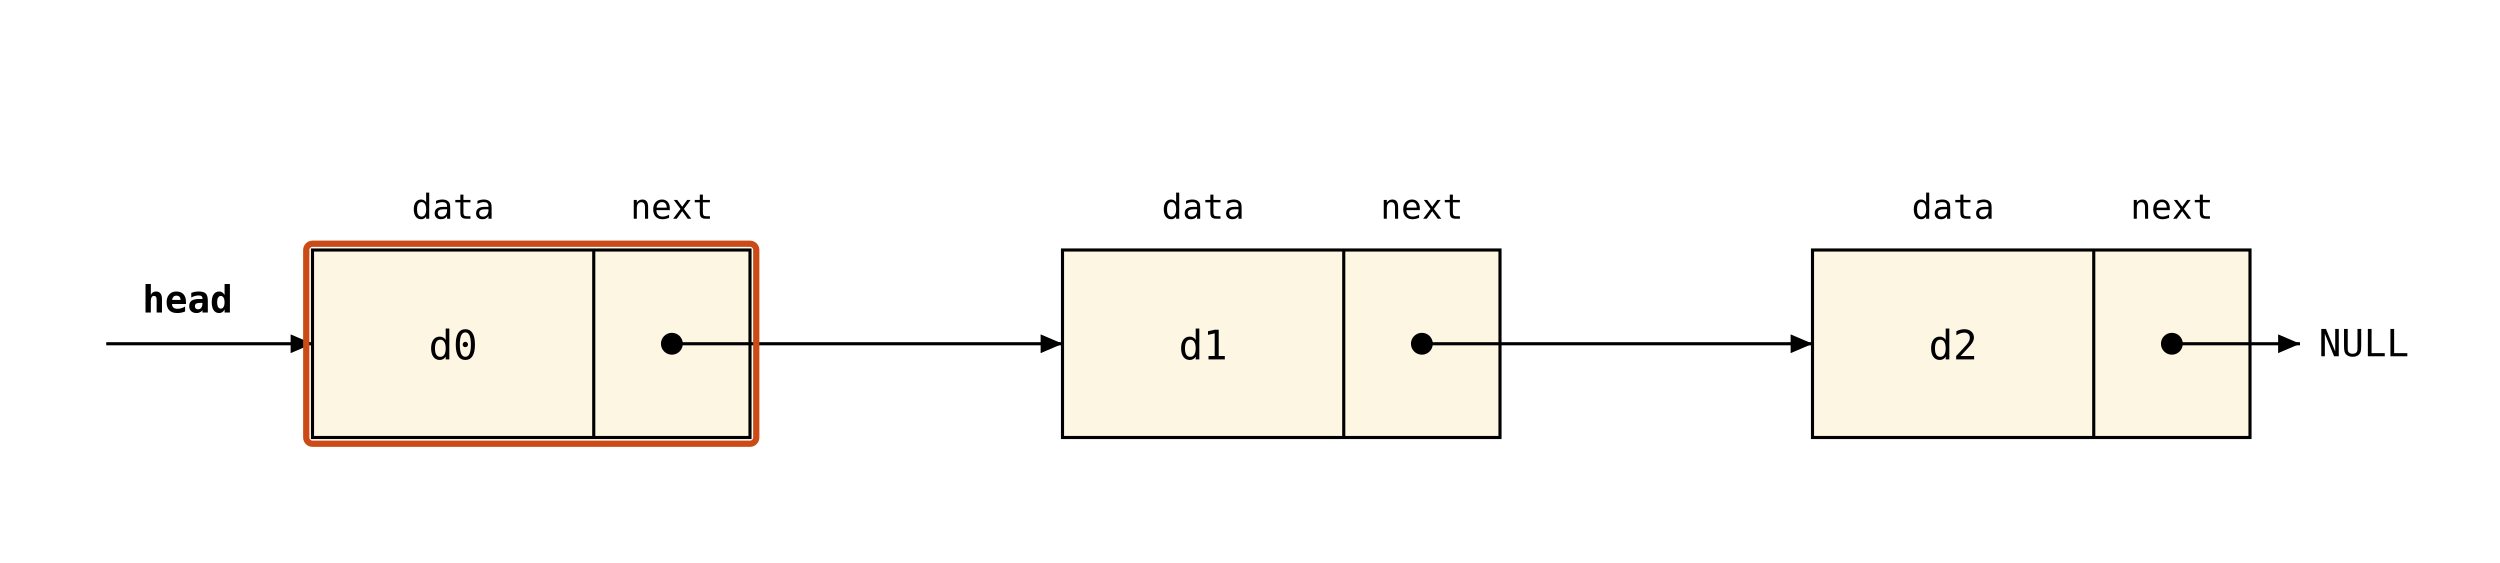
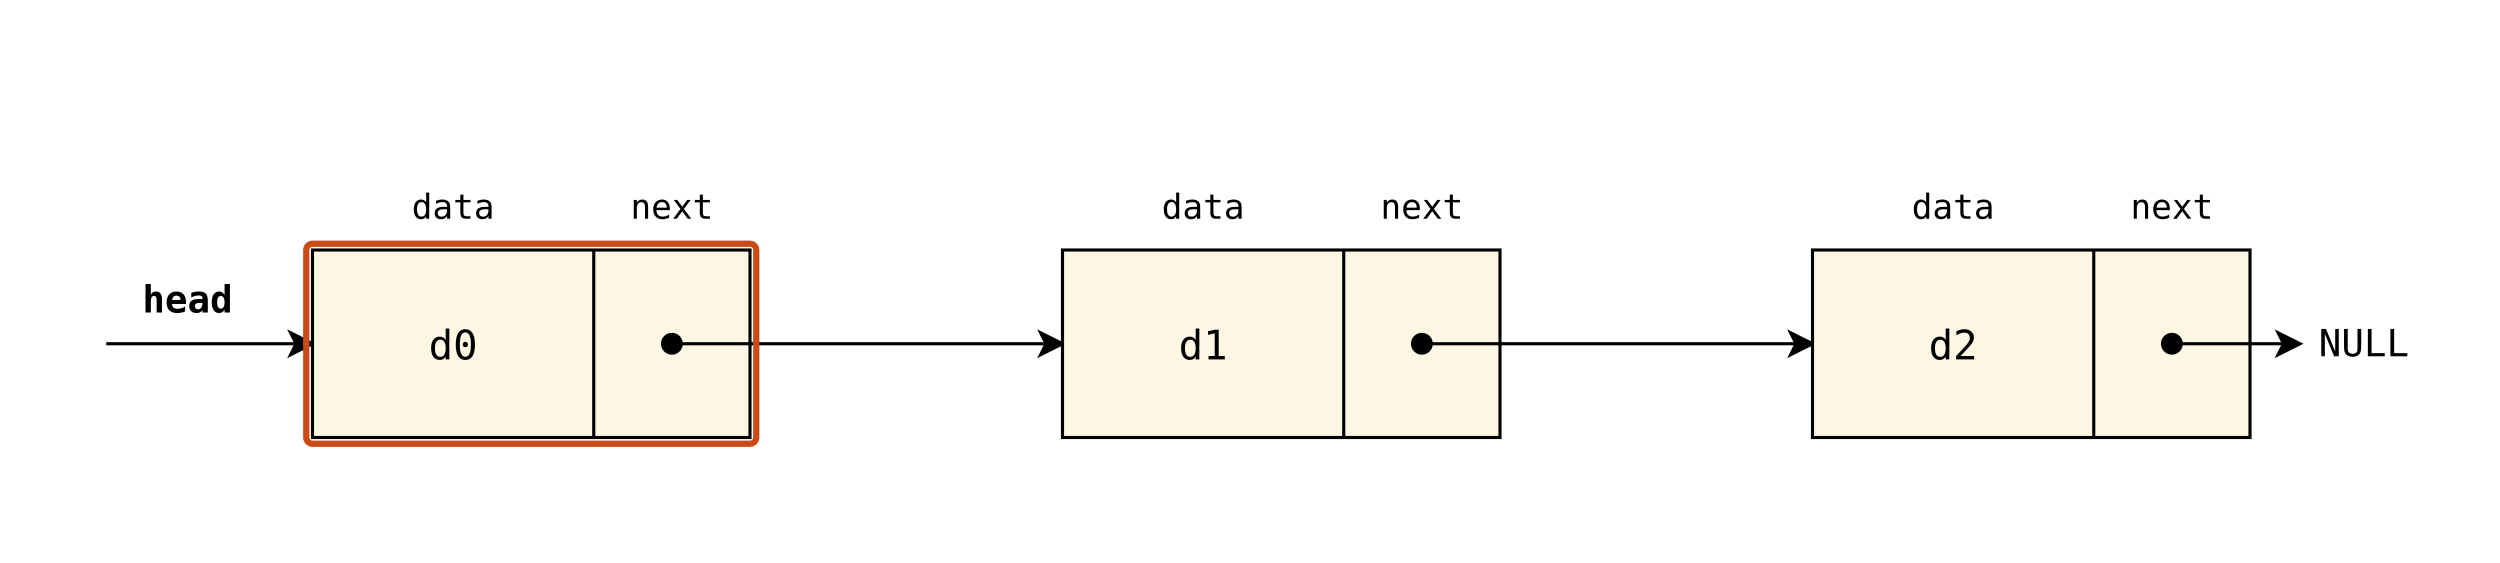
<svg xmlns="http://www.w3.org/2000/svg" version="1.1" width="800px" height="180px" viewBox="0 0 800 180" style="background: transparent; background-color: transparent; color-scheme: light dark;" font-family="Helvetica">
  <style>
    .box  { fill: #fdf6e3; stroke: #000000; stroke-width: 1;
            fill: light-dark(#fdf6e3, #201a0a); stroke: light-dark(#000000, #ffffff); }
    .div  { stroke: #000000; stroke-width: 1;
            stroke: light-dark(#000000, #ffffff); }
    .dot  { fill: #000000; fill: light-dark(#000000, #ffffff); }
-     .ah   { fill: #000000; fill: light-dark(#000000, #ffffff); }
+     .ah   { fill: #000000; stroke: #000000; stroke-width: 1;
+             fill: light-dark(#000000, #ffffff); stroke: light-dark(#000000, #ffffff); }
    .val  { fill: #000000; font-size: 13px; text-anchor: middle; font-family: monospace;
            fill: light-dark(#000000, #ffffff); }
    .lbl  { fill: #000000; font-size: 11px; text-anchor: middle;
            fill: light-dark(#000000, #ffffff); }
    .ptr  { fill: #000000; font-size: 12px; text-anchor: middle; font-weight: bold;
            fill: light-dark(#000000, #ffffff); }
    .nul  { fill: #000000; font-size: 12px; text-anchor: start; font-family: monospace;
            fill: light-dark(#000000, #ffffff); }

    /* traversal cursor: walks the chain by following the next pointer */
    .cursor { fill: none; stroke: #cb4b16; stroke-width: 2;
              stroke: light-dark(#cb4b16, #eb7a4a);
              animation: walk 6s ease-in-out infinite; }

    @keyframes walk {
        0% { transform: translateX(0px);   opacity: 0; }
        5% { transform: translateX(0px);   opacity: 1; }
       28% { transform: translateX(0px);   opacity: 1; }
       36% { transform: translateX(240px); opacity: 1; }
       59% { transform: translateX(240px); opacity: 1; }
       67% { transform: translateX(480px); opacity: 1; }
       92% { transform: translateX(480px); opacity: 1; }
      100% { transform: translateX(480px); opacity: 0; }
    }

    @media (prefers-reduced-motion: reduce) {
      .cursor { animation: none; opacity: 0; }
    }
    .mono { font-family: monospace; }
  </style>
  <defs>
-     <marker id="arrow" markerWidth="8" markerHeight="8" refX="7" refY="3" orient="auto" markerUnits="strokeWidth">
-       <path class="ah" d="M0,0 L7,3 L0,6 z" />
+     <marker id="arrow" markerWidth="10" markerHeight="10" refX="7" refY="3.5" orient="auto" markerUnits="userSpaceOnUse" overflow="visible">
+       <path class="ah" d="M7,3.5 L0,0 L1.75,3.5 L0,7 z" />
    </marker>
  </defs>
  <text class="lbl mono" x="145" y="70">data</text>
  <text class="lbl mono" x="215" y="70">next</text>
  <text class="lbl mono" x="385" y="70">data</text>
  <text class="lbl mono" x="455" y="70">next</text>
  <text class="lbl mono" x="625" y="70">data</text>
  <text class="lbl mono" x="695" y="70">next</text>
  <text class="ptr mono" x="60" y="100">head</text>
  <line class="div" x1="34" y1="110" x2="100" y2="110" marker-end="url(#arrow)" />
  <rect class="box" x="100" y="80" width="140" height="60" />
  <line class="div" x1="190" y1="80" x2="190" y2="140" />
  <text class="val" x="145" y="115">d0</text>
  <circle class="dot" cx="215" cy="110" r="3.5" />
  <line class="div" x1="215" y1="110" x2="340" y2="110" marker-end="url(#arrow)" />
  <rect class="box" x="340" y="80" width="140" height="60" />
  <line class="div" x1="430" y1="80" x2="430" y2="140" />
  <text class="val" x="385" y="115">d1</text>
  <circle class="dot" cx="455" cy="110" r="3.5" />
  <line class="div" x1="455" y1="110" x2="580" y2="110" marker-end="url(#arrow)" />
  <rect class="box" x="580" y="80" width="140" height="60" />
  <line class="div" x1="670" y1="80" x2="670" y2="140" />
  <text class="val" x="625" y="115">d2</text>
  <circle class="dot" cx="695" cy="110" r="3.5" />
  <line class="div" x1="695" y1="110" x2="736" y2="110" marker-end="url(#arrow)" />
  <text class="nul" x="742" y="114">NULL</text>
  <rect class="cursor" x="98" y="78" width="144" height="64" rx="2" />
</svg>
